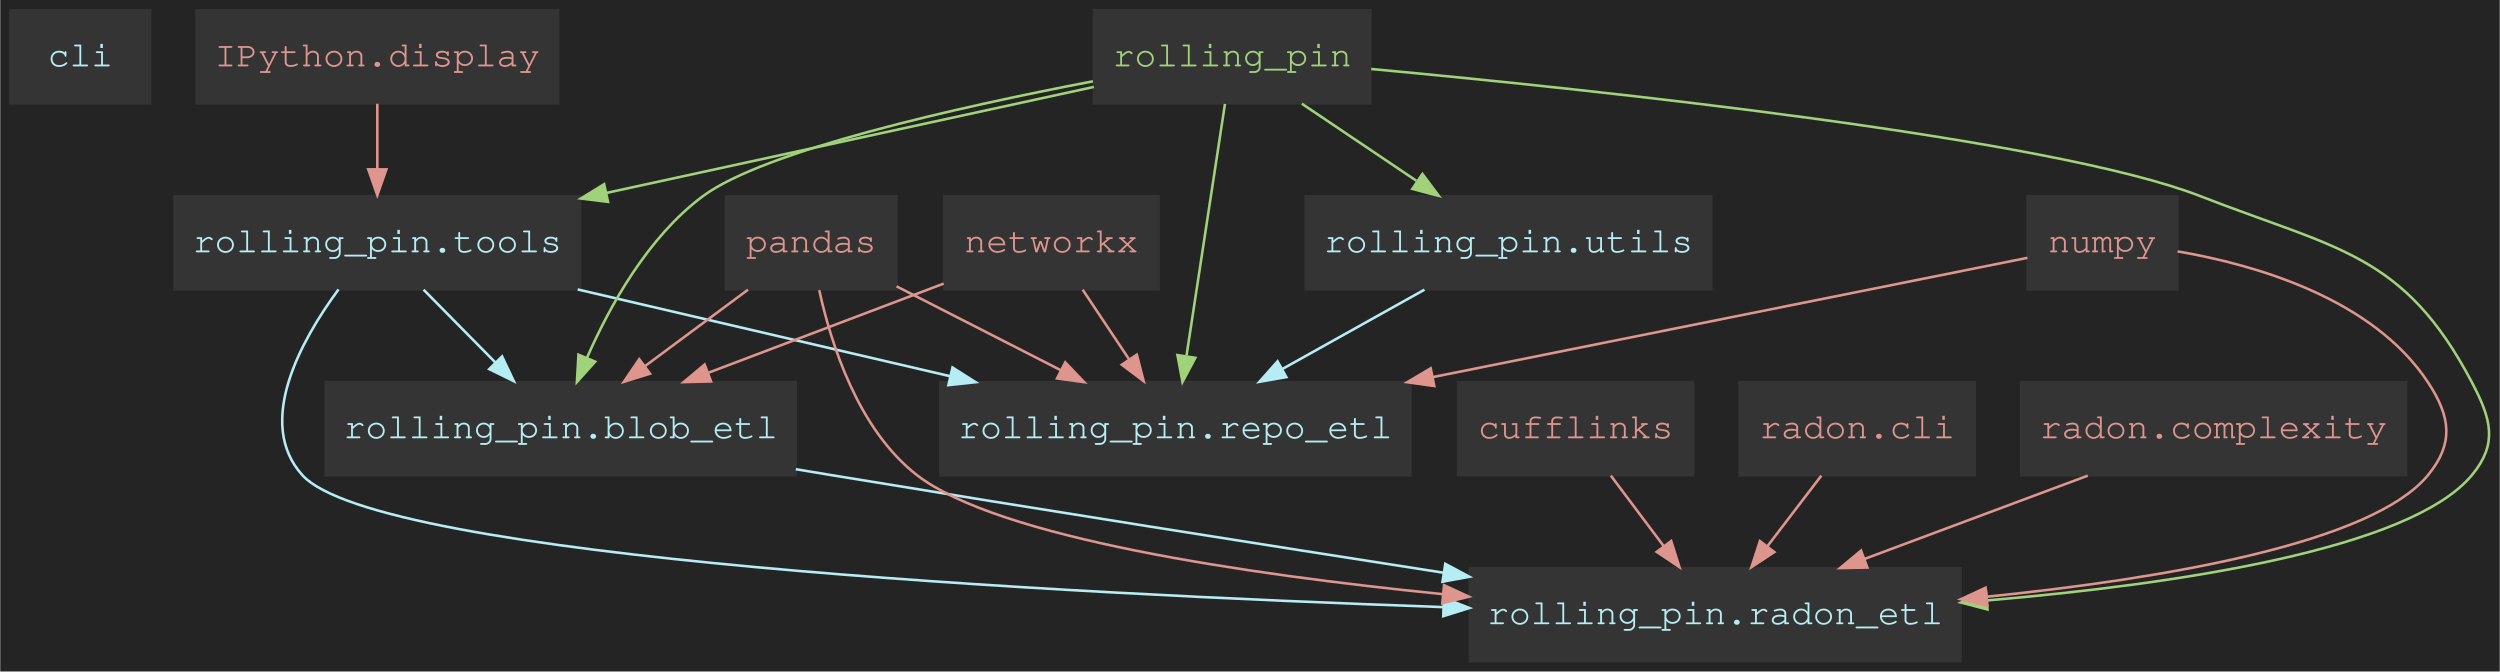
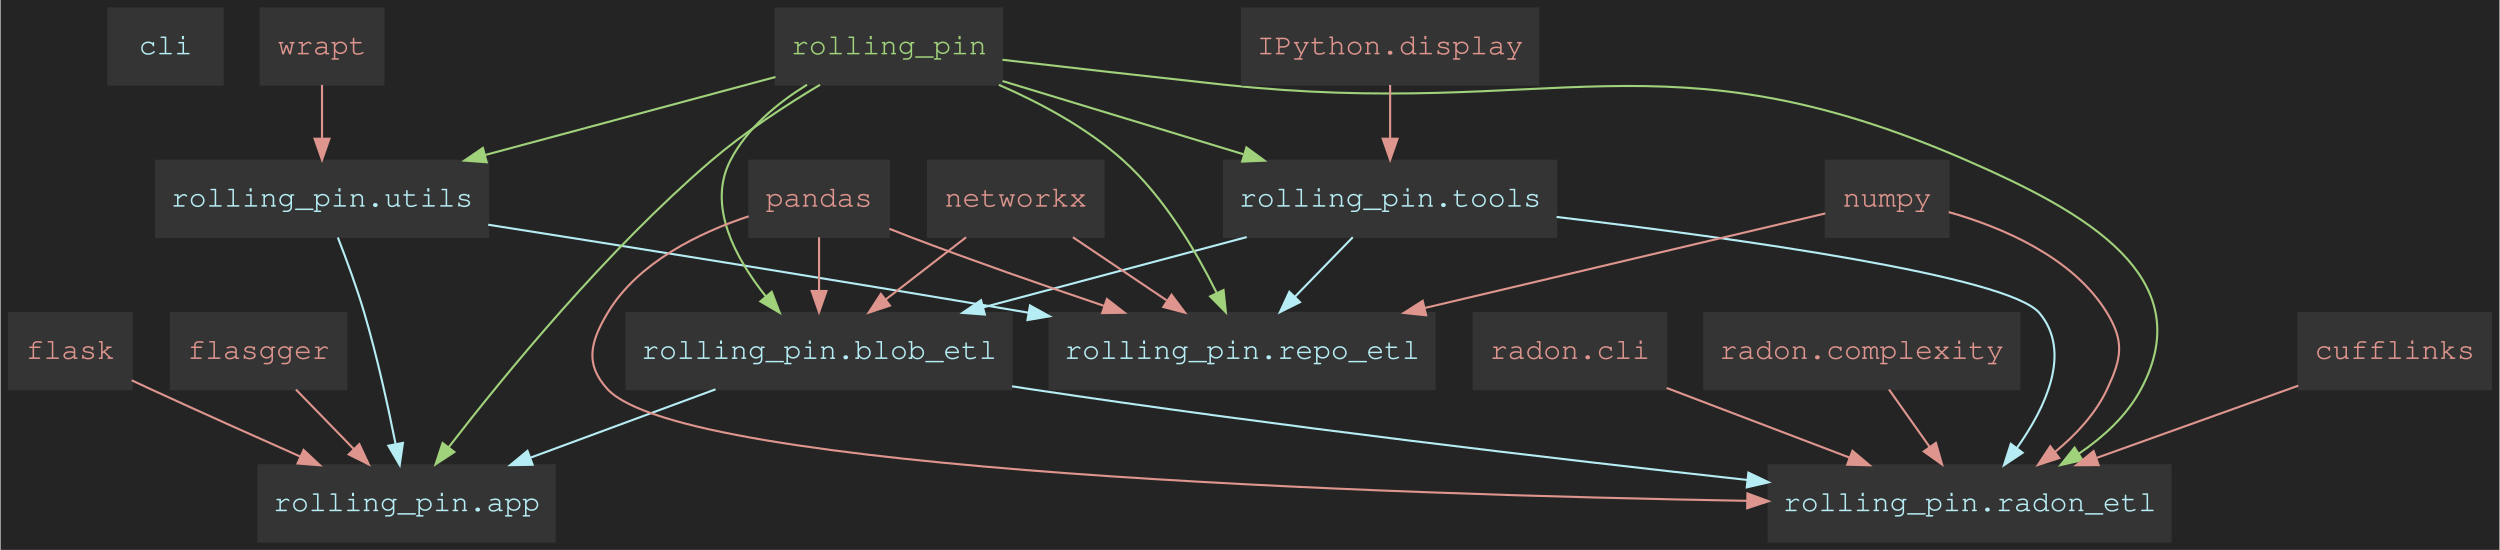
- <svg xmlns="http://www.w3.org/2000/svg" width="968pt" height="260pt" viewBox="0.00 0.00 967.81 260.00">
+ <svg xmlns="http://www.w3.org/2000/svg" width="1182pt" height="260pt" viewBox="0.00 0.00 1181.50 260.00">
  <g id="graph0" class="graph" transform="scale(1 1) rotate(0) translate(4 256)">
-     <polygon fill="#242424" stroke="transparent" points="-4,4 -4,-256 963.809,-256 963.809,4 -4,4" />
+     <polygon fill="#242424" stroke="transparent" points="-4,4 -4,-256 1177.5,-256 1177.5,4 -4,4" />
    <g id="node1" class="node">
-       <polygon fill="#343434" stroke="#343434" points="54,-252 0,-252 0,-216 54,-216 54,-252" />
-       <text text-anchor="middle" x="27" y="-230.3" font-family="Courier,monospace" font-size="14.00" fill="#b6ecf3">cli</text>
+       <polygon fill="#343434" stroke="#343434" points="101,-252 47,-252 47,-216 101,-216 101,-252" />
+       <text text-anchor="middle" x="74" y="-230.3" font-family="Courier,monospace" font-size="14.00" fill="#b6ecf3">cli</text>
    </g>
    <g id="node2" class="node">
-       <polygon fill="#343434" stroke="#343434" points="304,-108 122,-108 122,-72 304,-72 304,-108" />
-       <text text-anchor="middle" x="213" y="-86.3" font-family="Courier,monospace" font-size="14.00" fill="#b6ecf3">rolling_pin.blob_etl</text>
+       <polygon fill="#343434" stroke="#343434" points="258,-36 118,-36 118,0 258,0 258,-36" />
+       <text text-anchor="middle" x="188" y="-14.3" font-family="Courier,monospace" font-size="14.00" fill="#b6ecf3">rolling_pin.app</text>
    </g>
    <g id="node3" class="node">
-       <polygon fill="#343434" stroke="#343434" points="755,-36 565,-36 565,0 755,0 755,-36" />
-       <text text-anchor="middle" x="660" y="-14.3" font-family="Courier,monospace" font-size="14.00" fill="#b6ecf3">rolling_pin.radon_etl</text>
+       <polygon fill="#343434" stroke="#343434" points="474,-108 292,-108 292,-72 474,-72 474,-108" />
+       <text text-anchor="middle" x="383" y="-86.3" font-family="Courier,monospace" font-size="14.00" fill="#b6ecf3">rolling_pin.blob_etl</text>
    </g>
    <g id="edge1" class="edge">
-       <path fill="none" stroke="#b6ecf3" d="M304.047,-74.316C308.765,-73.527 313.438,-72.751 318,-72 397.264,-58.949 486.972,-44.808 554.619,-34.272" />
-       <polygon fill="#b6ecf3" stroke="#b6ecf3" points="555.515,-37.675 564.858,-32.678 554.439,-30.758 555.515,-37.675" />
+       <path fill="none" stroke="#b6ecf3" d="M334.045,-71.924C307.503,-62.124 274.518,-49.945 246.614,-39.642" />
+       <polygon fill="#b6ecf3" stroke="#b6ecf3" points="247.569,-36.264 236.975,-36.083 245.144,-42.83 247.569,-36.264" />
    </g>
    <g id="node4" class="node">
-       <polygon fill="#343434" stroke="#343434" points="542,-108 360,-108 360,-72 542,-72 542,-108" />
-       <text text-anchor="middle" x="451" y="-86.3" font-family="Courier,monospace" font-size="14.00" fill="#b6ecf3">rolling_pin.repo_etl</text>
+       <polygon fill="#343434" stroke="#343434" points="1022,-36 832,-36 832,0 1022,0 1022,-36" />
+       <text text-anchor="middle" x="927" y="-14.3" font-family="Courier,monospace" font-size="14.00" fill="#b6ecf3">rolling_pin.radon_etl</text>
+     </g>
+     <g id="edge2" class="edge">
+       <path fill="none" stroke="#b6ecf3" d="M474.25,-73.353C477.199,-72.886 480.122,-72.434 483,-72 598.641,-54.575 731.885,-38.963 821.998,-29.061" />
+       <polygon fill="#b6ecf3" stroke="#b6ecf3" points="822.388,-32.54 831.947,-27.972 821.626,-25.581 822.388,-32.54" />
    </g>
    <g id="node5" class="node">
-       <polygon fill="#343434" stroke="#343434" points="220.5,-180 63.5,-180 63.5,-144 220.5,-144 220.5,-180" />
-       <text text-anchor="middle" x="142" y="-158.3" font-family="Courier,monospace" font-size="14.00" fill="#b6ecf3">rolling_pin.tools</text>
+       <polygon fill="#343434" stroke="#343434" points="674,-108 492,-108 492,-72 674,-72 674,-108" />
+       <text text-anchor="middle" x="583" y="-86.3" font-family="Courier,monospace" font-size="14.00" fill="#b6ecf3">rolling_pin.repo_etl</text>
    </g>
-     <g id="edge2" class="edge">
-       <path fill="none" stroke="#b6ecf3" d="M159.916,-143.831C168.344,-135.285 178.541,-124.944 187.736,-115.62" />
-       <polygon fill="#b6ecf3" stroke="#b6ecf3" points="190.313,-117.991 194.843,-108.413 185.329,-113.076 190.313,-117.991" />
+     <g id="node6" class="node">
+       <polygon fill="#343434" stroke="#343434" points="731.5,-180 574.5,-180 574.5,-144 731.5,-144 731.5,-180" />
+       <text text-anchor="middle" x="653" y="-158.3" font-family="Courier,monospace" font-size="14.00" fill="#b6ecf3">rolling_pin.tools</text>
    </g>
    <g id="edge3" class="edge">
-       <path fill="none" stroke="#b6ecf3" d="M126.983,-143.938C112.328,-124.041 94.702,-92.194 113,-72 142.029,-39.965 404.041,-26.225 554.654,-20.931" />
-       <polygon fill="#b6ecf3" stroke="#b6ecf3" points="554.982,-24.422 564.856,-20.579 554.741,-17.426 554.982,-24.422" />
+       <path fill="none" stroke="#b6ecf3" d="M585.216,-143.924C547.343,-133.825 499.993,-121.198 460.635,-110.703" />
+       <polygon fill="#b6ecf3" stroke="#b6ecf3" points="461.376,-107.278 450.812,-108.083 459.572,-114.042 461.376,-107.278" />
    </g>
    <g id="edge4" class="edge">
-       <path fill="none" stroke="#b6ecf3" d="M219.575,-143.924C263.461,-133.698 318.466,-120.882 363.837,-110.31" />
-       <polygon fill="#b6ecf3" stroke="#b6ecf3" points="364.716,-113.699 373.661,-108.021 363.128,-106.881 364.716,-113.699" />
-     </g>
-     <g id="node6" class="node">
-       <polygon fill="#343434" stroke="#343434" points="658.5,-180 501.5,-180 501.5,-144 658.5,-144 658.5,-180" />
-       <text text-anchor="middle" x="580" y="-158.3" font-family="Courier,monospace" font-size="14.00" fill="#b6ecf3">rolling_pin.utils</text>
+       <path fill="none" stroke="#b6ecf3" d="M731.709,-153.415C817.739,-143.224 945.386,-125.408 960,-108 975.379,-89.68 963.087,-63.561 949.347,-44.176" />
+       <polygon fill="#b6ecf3" stroke="#b6ecf3" points="952.048,-41.944 943.238,-36.059 946.455,-46.154 952.048,-41.944" />
    </g>
    <g id="edge5" class="edge">
-       <path fill="none" stroke="#b6ecf3" d="M547.448,-143.831C530.795,-134.537 510.341,-123.121 492.562,-113.197" />
-       <polygon fill="#b6ecf3" stroke="#b6ecf3" points="493.979,-109.98 483.542,-108.163 490.568,-116.093 493.979,-109.98" />
+       <path fill="none" stroke="#b6ecf3" d="M635.336,-143.831C627.027,-135.285 616.974,-124.944 607.908,-115.62" />
+       <polygon fill="#b6ecf3" stroke="#b6ecf3" points="610.382,-113.144 600.902,-108.413 605.363,-118.023 610.382,-113.144" />
    </g>
    <g id="node7" class="node">
-       <polygon fill="#343434" stroke="#343434" points="526.5,-252 419.5,-252 419.5,-216 526.5,-216 526.5,-252" />
-       <text text-anchor="middle" x="473" y="-230.3" font-family="Courier,monospace" font-size="14.00" fill="#a0d17b">rolling_pin</text>
+       <polygon fill="#343434" stroke="#343434" points="226.5,-180 69.5,-180 69.5,-144 226.5,-144 226.5,-180" />
+       <text text-anchor="middle" x="148" y="-158.3" font-family="Courier,monospace" font-size="14.00" fill="#b6ecf3">rolling_pin.utils</text>
    </g>
    <g id="edge6" class="edge">
-       <path fill="none" stroke="#a0d17b" d="M419.079,-224.519C366.721,-214.488 291.766,-197.691 268,-180 246.793,-164.214 232.013,-137.608 223.156,-117.408" />
-       <polygon fill="#a0d17b" stroke="#a0d17b" points="226.35,-115.973 219.281,-108.081 219.886,-118.659 226.35,-115.973" />
+       <path fill="none" stroke="#b6ecf3" d="M155.479,-143.714C159.537,-133.353 164.438,-120.082 168,-108 174.025,-87.561 179.193,-64.042 182.765,-46.173" />
+       <polygon fill="#b6ecf3" stroke="#b6ecf3" points="186.248,-46.599 184.727,-36.113 179.377,-45.258 186.248,-46.599" />
    </g>
    <g id="edge7" class="edge">
-       <path fill="none" stroke="#a0d17b" d="M526.84,-229.285C616.092,-220.964 790.554,-202.417 848,-180 900.713,-159.43 926.627,-158.062 953,-108 960.457,-93.844 963.237,-84.296 953,-72 929.175,-43.383 839.471,-29.875 765.525,-23.532" />
-       <polygon fill="#a0d17b" stroke="#a0d17b" points="765.458,-20.015 755.205,-22.684 764.884,-26.991 765.458,-20.015" />
+       <path fill="none" stroke="#b6ecf3" d="M226.584,-149.748C292.195,-139.423 388.46,-124.052 482.067,-108.145" />
+       <polygon fill="#b6ecf3" stroke="#b6ecf3" points="482.724,-111.583 491.994,-106.454 481.548,-104.683 482.724,-111.583" />
+     </g>
+     <g id="node8" class="node">
+       <polygon fill="#343434" stroke="#343434" points="159.5,-108 76.5,-108 76.5,-72 159.5,-72 159.5,-108" />
+       <text text-anchor="middle" x="118" y="-86.3" font-family="Courier,monospace" font-size="14.00" fill="#de958e">flasgger</text>
    </g>
    <g id="edge8" class="edge">
-       <path fill="none" stroke="#a0d17b" d="M470.214,-215.762C466.461,-191.201 459.746,-147.247 455.332,-118.354" />
-       <polygon fill="#a0d17b" stroke="#a0d17b" points="458.734,-117.446 453.764,-108.09 451.814,-118.504 458.734,-117.446" />
+       <path fill="none" stroke="#de958e" d="M135.664,-71.831C143.973,-63.285 154.026,-52.944 163.092,-43.62" />
+       <polygon fill="#de958e" stroke="#de958e" points="165.637,-46.023 170.098,-36.413 160.618,-41.144 165.637,-46.023" />
+     </g>
+     <g id="node9" class="node">
+       <polygon fill="#343434" stroke="#343434" points="58,-108 0,-108 0,-72 58,-72 58,-108" />
+       <text text-anchor="middle" x="29" y="-86.3" font-family="Courier,monospace" font-size="14.00" fill="#de958e">flask</text>
    </g>
    <g id="edge9" class="edge">
-       <path fill="none" stroke="#a0d17b" d="M419.451,-222.352C368.495,-211.268 290.884,-194.386 230.691,-181.292" />
-       <polygon fill="#a0d17b" stroke="#a0d17b" points="231.323,-177.848 220.808,-179.143 229.836,-184.688 231.323,-177.848" />
+       <path fill="none" stroke="#de958e" d="M58.014,-76.174C61.044,-74.755 64.082,-73.342 67,-72 90.121,-61.366 115.855,-49.839 137.627,-40.176" />
+       <polygon fill="#de958e" stroke="#de958e" points="139.286,-43.269 147.01,-36.017 136.45,-36.869 139.286,-43.269" />
+     </g>
+     <g id="node10" class="node">
+       <polygon fill="#343434" stroke="#343434" points="469.5,-252 362.5,-252 362.5,-216 469.5,-216 469.5,-252" />
+       <text text-anchor="middle" x="416" y="-230.3" font-family="Courier,monospace" font-size="14.00" fill="#a0d17b">rolling_pin</text>
    </g>
    <g id="edge10" class="edge">
-       <path fill="none" stroke="#a0d17b" d="M500.001,-215.831C513.433,-206.793 529.847,-195.748 544.304,-186.02" />
-       <polygon fill="#a0d17b" stroke="#a0d17b" points="546.665,-188.649 553.008,-180.163 542.758,-182.842 546.665,-188.649" />
-     </g>
-     <g id="node8" class="node">
-       <polygon fill="#343434" stroke="#343434" points="212,-252 72,-252 72,-216 212,-216 212,-252" />
-       <text text-anchor="middle" x="142" y="-230.3" font-family="Courier,monospace" font-size="14.00" fill="#de958e">IPython.display</text>
+       <path fill="none" stroke="#a0d17b" d="M383.452,-215.924C367.253,-206.236 347.808,-193.525 332,-180 282.446,-137.601 233.988,-78.361 207.855,-44.515" />
+       <polygon fill="#a0d17b" stroke="#a0d17b" points="210.563,-42.295 201.705,-36.483 205.006,-46.551 210.563,-42.295" />
    </g>
    <g id="edge11" class="edge">
-       <path fill="none" stroke="#de958e" d="M142,-215.831C142,-208.131 142,-198.974 142,-190.417" />
-       <polygon fill="#de958e" stroke="#de958e" points="145.5,-190.413 142,-180.413 138.5,-190.413 145.5,-190.413" />
-     </g>
-     <g id="node9" class="node">
-       <polygon fill="#343434" stroke="#343434" points="651.5,-108 560.5,-108 560.5,-72 651.5,-72 651.5,-108" />
-       <text text-anchor="middle" x="606" y="-86.3" font-family="Courier,monospace" font-size="14.00" fill="#de958e">cufflinks</text>
+       <path fill="none" stroke="#a0d17b" d="M377.309,-215.944C363.213,-207.22 348.827,-195.28 341,-180 330.093,-158.707 343.347,-134.057 357.775,-115.944" />
+       <polygon fill="#a0d17b" stroke="#a0d17b" points="360.612,-118.01 364.405,-108.118 355.271,-113.486 360.612,-118.01" />
    </g>
    <g id="edge12" class="edge">
-       <path fill="none" stroke="#de958e" d="M619.626,-71.831C625.846,-63.539 633.332,-53.557 640.16,-44.453" />
-       <polygon fill="#de958e" stroke="#de958e" points="642.99,-46.513 646.19,-36.413 637.39,-42.313 642.99,-46.513" />
-     </g>
-     <g id="node10" class="node">
-       <polygon fill="#343434" stroke="#343434" points="444.5,-180 361.5,-180 361.5,-144 444.5,-144 444.5,-180" />
-       <text text-anchor="middle" x="403" y="-158.3" font-family="Courier,monospace" font-size="14.00" fill="#de958e">networkx</text>
+       <path fill="none" stroke="#a0d17b" d="M469.733,-227.723C500.292,-224.192 539.278,-219.753 574,-216 730.35,-199.099 781.851,-242.864 926,-180 981.243,-155.908 1036.438,-125.136 1008,-72 1001.326,-59.53 990.359,-49.442 978.62,-41.511" />
+       <polygon fill="#a0d17b" stroke="#a0d17b" points="980.32,-38.447 969.985,-36.115 976.61,-44.383 980.32,-38.447" />
    </g>
    <g id="edge13" class="edge">
-       <path fill="none" stroke="#de958e" d="M361.304,-146.199C334.609,-136.083 299.611,-122.821 270.318,-111.721" />
-       <polygon fill="#de958e" stroke="#de958e" points="271.215,-108.317 260.623,-108.047 268.734,-114.863 271.215,-108.317" />
+       <path fill="none" stroke="#a0d17b" d="M468.006,-215.894C487.988,-207.191 510.046,-195.279 527,-180 546.296,-162.61 561.338,-137.036 570.951,-117.589" />
+       <polygon fill="#a0d17b" stroke="#a0d17b" points="574.222,-118.86 575.353,-108.326 567.9,-115.856 574.222,-118.86" />
    </g>
    <g id="edge14" class="edge">
-       <path fill="none" stroke="#de958e" d="M415.112,-143.831C420.528,-135.708 427.024,-125.964 432.992,-117.012" />
-       <polygon fill="#de958e" stroke="#de958e" points="436.09,-118.675 438.724,-108.413 430.265,-114.792 436.09,-118.675" />
+       <path fill="none" stroke="#a0d17b" d="M469.779,-217.662C503.485,-207.422 547.267,-194.121 583.581,-183.089" />
+       <polygon fill="#a0d17b" stroke="#a0d17b" points="585.06,-186.298 593.611,-180.042 583.025,-179.6 585.06,-186.298" />
+     </g>
+     <g id="edge15" class="edge">
+       <path fill="none" stroke="#a0d17b" d="M362.41,-219.603C323.073,-209.035 269.065,-194.525 225.095,-182.712" />
+       <polygon fill="#a0d17b" stroke="#a0d17b" points="225.868,-179.296 215.302,-180.081 224.052,-186.056 225.868,-179.296" />
    </g>
    <g id="node11" class="node">
-       <polygon fill="#343434" stroke="#343434" points="839,-180 781,-180 781,-144 839,-144 839,-180" />
-       <text text-anchor="middle" x="810" y="-158.3" font-family="Courier,monospace" font-size="14.00" fill="#de958e">numpy</text>
-     </g>
-     <g id="edge15" class="edge">
-       <path fill="none" stroke="#de958e" d="M839.073,-158.668C869.125,-153.502 914.579,-140.485 936,-108 944.808,-94.642 946.17,-84.352 936,-72 914.26,-45.594 833.643,-31.917 765.109,-24.945" />
-       <polygon fill="#de958e" stroke="#de958e" points="765.387,-21.456 755.094,-23.965 764.705,-28.422 765.387,-21.456" />
+       <polygon fill="#343434" stroke="#343434" points="723,-252 583,-252 583,-216 723,-216 723,-252" />
+       <text text-anchor="middle" x="653" y="-230.3" font-family="Courier,monospace" font-size="14.00" fill="#de958e">IPython.display</text>
    </g>
    <g id="edge16" class="edge">
-       <path fill="none" stroke="#de958e" d="M780.926,-156.169C731.381,-146.232 628.407,-125.58 550.598,-109.975" />
-       <polygon fill="#de958e" stroke="#de958e" points="551.252,-106.537 540.759,-108.002 549.876,-113.4 551.252,-106.537" />
+       <path fill="none" stroke="#de958e" d="M653,-215.831C653,-208.131 653,-198.974 653,-190.417" />
+       <polygon fill="#de958e" stroke="#de958e" points="656.5,-190.413 653,-180.413 649.5,-190.413 656.5,-190.413" />
    </g>
    <g id="node12" class="node">
-       <polygon fill="#343434" stroke="#343434" points="343,-180 277,-180 277,-144 343,-144 343,-180" />
-       <text text-anchor="middle" x="310" y="-158.3" font-family="Courier,monospace" font-size="14.00" fill="#de958e">pandas</text>
+       <polygon fill="#343434" stroke="#343434" points="177,-252 119,-252 119,-216 177,-216 177,-252" />
+       <text text-anchor="middle" x="148" y="-230.3" font-family="Courier,monospace" font-size="14.00" fill="#de958e">wrapt</text>
    </g>
    <g id="edge17" class="edge">
-       <path fill="none" stroke="#de958e" d="M285.523,-143.831C273.461,-134.878 258.746,-123.956 245.731,-114.296" />
-       <polygon fill="#de958e" stroke="#de958e" points="247.585,-111.313 237.469,-108.163 243.413,-116.933 247.585,-111.313" />
+       <path fill="none" stroke="#de958e" d="M148,-215.831C148,-208.131 148,-198.974 148,-190.417" />
+       <polygon fill="#de958e" stroke="#de958e" points="151.5,-190.413 148,-180.413 144.5,-190.413 151.5,-190.413" />
+     </g>
+     <g id="node13" class="node">
+       <polygon fill="#343434" stroke="#343434" points="517.5,-180 434.5,-180 434.5,-144 517.5,-144 517.5,-180" />
+       <text text-anchor="middle" x="476" y="-158.3" font-family="Courier,monospace" font-size="14.00" fill="#de958e">networkx</text>
    </g>
    <g id="edge18" class="edge">
-       <path fill="none" stroke="#de958e" d="M313.114,-143.662C317.654,-122.89 328.18,-89.644 351,-72 382.336,-47.772 477.834,-33.642 554.457,-25.957" />
-       <polygon fill="#de958e" stroke="#de958e" points="555.043,-29.417 564.656,-24.961 554.363,-22.45 555.043,-29.417" />
+       <path fill="none" stroke="#de958e" d="M452.532,-143.831C440.967,-134.878 426.86,-123.956 414.382,-114.296" />
+       <polygon fill="#de958e" stroke="#de958e" points="416.51,-111.517 406.46,-108.163 412.225,-117.052 416.51,-111.517" />
    </g>
    <g id="edge19" class="edge">
-       <path fill="none" stroke="#de958e" d="M343.058,-145.119C361.975,-135.459 385.959,-123.212 406.513,-112.717" />
-       <polygon fill="#de958e" stroke="#de958e" points="408.37,-115.699 415.684,-108.034 405.186,-109.464 408.37,-115.699" />
+       <path fill="none" stroke="#de958e" d="M503.001,-143.831C516.433,-134.793 532.847,-123.748 547.304,-114.02" />
+       <polygon fill="#de958e" stroke="#de958e" points="549.665,-116.649 556.008,-108.163 545.758,-110.842 549.665,-116.649" />
    </g>
-     <g id="node13" class="node">
-       <polygon fill="#343434" stroke="#343434" points="760.5,-108 669.5,-108 669.5,-72 760.5,-72 760.5,-108" />
-       <text text-anchor="middle" x="715" y="-86.3" font-family="Courier,monospace" font-size="14.00" fill="#de958e">radon.cli</text>
+     <g id="node14" class="node">
+       <polygon fill="#343434" stroke="#343434" points="416,-180 350,-180 350,-144 416,-144 416,-180" />
+       <text text-anchor="middle" x="383" y="-158.3" font-family="Courier,monospace" font-size="14.00" fill="#de958e">pandas</text>
    </g>
    <g id="edge20" class="edge">
-       <path fill="none" stroke="#de958e" d="M701.121,-71.831C694.786,-63.539 687.162,-53.557 680.207,-44.453" />
-       <polygon fill="#de958e" stroke="#de958e" points="682.918,-42.235 674.066,-36.413 677.355,-46.485 682.918,-42.235" />
-     </g>
-     <g id="node14" class="node">
-       <polygon fill="#343434" stroke="#343434" points="927.5,-108 778.5,-108 778.5,-72 927.5,-72 927.5,-108" />
-       <text text-anchor="middle" x="853" y="-86.3" font-family="Courier,monospace" font-size="14.00" fill="#de958e">radon.complexity</text>
+       <path fill="none" stroke="#de958e" d="M383,-143.831C383,-136.131 383,-126.974 383,-118.417" />
+       <polygon fill="#de958e" stroke="#de958e" points="386.5,-118.413 383,-108.413 379.5,-118.413 386.5,-118.413" />
    </g>
    <g id="edge21" class="edge">
-       <path fill="none" stroke="#de958e" d="M804.298,-71.831C778.026,-62.031 745.432,-49.871 717.872,-39.589" />
-       <polygon fill="#de958e" stroke="#de958e" points="718.944,-36.254 708.352,-36.038 716.498,-42.813 718.944,-36.254" />
+       <path fill="none" stroke="#de958e" d="M349.709,-153.727C326.551,-146.045 297.353,-132.062 283,-108 274.804,-94.259 272.169,-83.777 283,-72 318.65,-33.235 648.433,-22.285 821.715,-19.202" />
+       <polygon fill="#de958e" stroke="#de958e" points="821.943,-22.699 831.881,-19.027 821.822,-15.7 821.943,-22.699" />
+     </g>
+     <g id="edge22" class="edge">
+       <path fill="none" stroke="#de958e" d="M416.248,-147.83C419.532,-146.507 422.824,-145.21 426,-144 455.879,-132.622 489.341,-120.966 517.671,-111.409" />
+       <polygon fill="#de958e" stroke="#de958e" points="519.098,-114.621 527.463,-108.12 516.869,-107.986 519.098,-114.621" />
+     </g>
+     <g id="node15" class="node">
+       <polygon fill="#343434" stroke="#343434" points="917,-180 859,-180 859,-144 917,-144 917,-180" />
+       <text text-anchor="middle" x="888" y="-158.3" font-family="Courier,monospace" font-size="14.00" fill="#de958e">numpy</text>
+     </g>
+     <g id="edge23" class="edge">
+       <path fill="none" stroke="#de958e" d="M917.111,-155.729C941.847,-148.695 975.838,-134.602 992,-108 1000.308,-94.326 998.798,-86.484 992,-72 986.541,-60.368 977.209,-50.374 967.293,-42.259" />
+       <polygon fill="#de958e" stroke="#de958e" points="969.355,-39.43 959.278,-36.159 965.115,-45.001 969.355,-39.43" />
+     </g>
+     <g id="edge24" class="edge">
+       <path fill="none" stroke="#de958e" d="M858.755,-155.096C815.589,-144.906 733.071,-125.427 669.506,-110.421" />
+       <polygon fill="#de958e" stroke="#de958e" points="670.012,-106.944 659.475,-108.053 668.404,-113.757 670.012,-106.944" />
+     </g>
+     <g id="node16" class="node">
+       <polygon fill="#343434" stroke="#343434" points="1173.5,-108 1082.5,-108 1082.5,-72 1173.5,-72 1173.5,-108" />
+       <text text-anchor="middle" x="1128" y="-86.3" font-family="Courier,monospace" font-size="14.00" fill="#de958e">cufflinks</text>
+     </g>
+     <g id="edge25" class="edge">
+       <path fill="none" stroke="#de958e" d="M1082.39,-73.662C1054.171,-63.554 1017.623,-50.462 987.062,-39.515" />
+       <polygon fill="#de958e" stroke="#de958e" points="987.963,-36.12 977.368,-36.042 985.602,-42.71 987.963,-36.12" />
+     </g>
+     <g id="node17" class="node">
+       <polygon fill="#343434" stroke="#343434" points="783.5,-108 692.5,-108 692.5,-72 783.5,-72 783.5,-108" />
+       <text text-anchor="middle" x="738" y="-86.3" font-family="Courier,monospace" font-size="14.00" fill="#de958e">radon.cli</text>
+     </g>
+     <g id="edge26" class="edge">
+       <path fill="none" stroke="#de958e" d="M783.752,-72.571C809.747,-62.668 842.519,-50.183 870.155,-39.655" />
+       <polygon fill="#de958e" stroke="#de958e" points="871.597,-42.851 879.696,-36.021 869.105,-36.31 871.597,-42.851" />
+     </g>
+     <g id="node18" class="node">
+       <polygon fill="#343434" stroke="#343434" points="950.5,-108 801.5,-108 801.5,-72 950.5,-72 950.5,-108" />
+       <text text-anchor="middle" x="876" y="-86.3" font-family="Courier,monospace" font-size="14.00" fill="#de958e">radon.complexity</text>
+     </g>
+     <g id="edge27" class="edge">
+       <path fill="none" stroke="#de958e" d="M888.87,-71.831C894.683,-63.623 901.67,-53.761 908.065,-44.732" />
+       <polygon fill="#de958e" stroke="#de958e" points="911.033,-46.597 913.957,-36.413 905.321,-42.55 911.033,-46.597" />
    </g>
  </g>
</svg>
